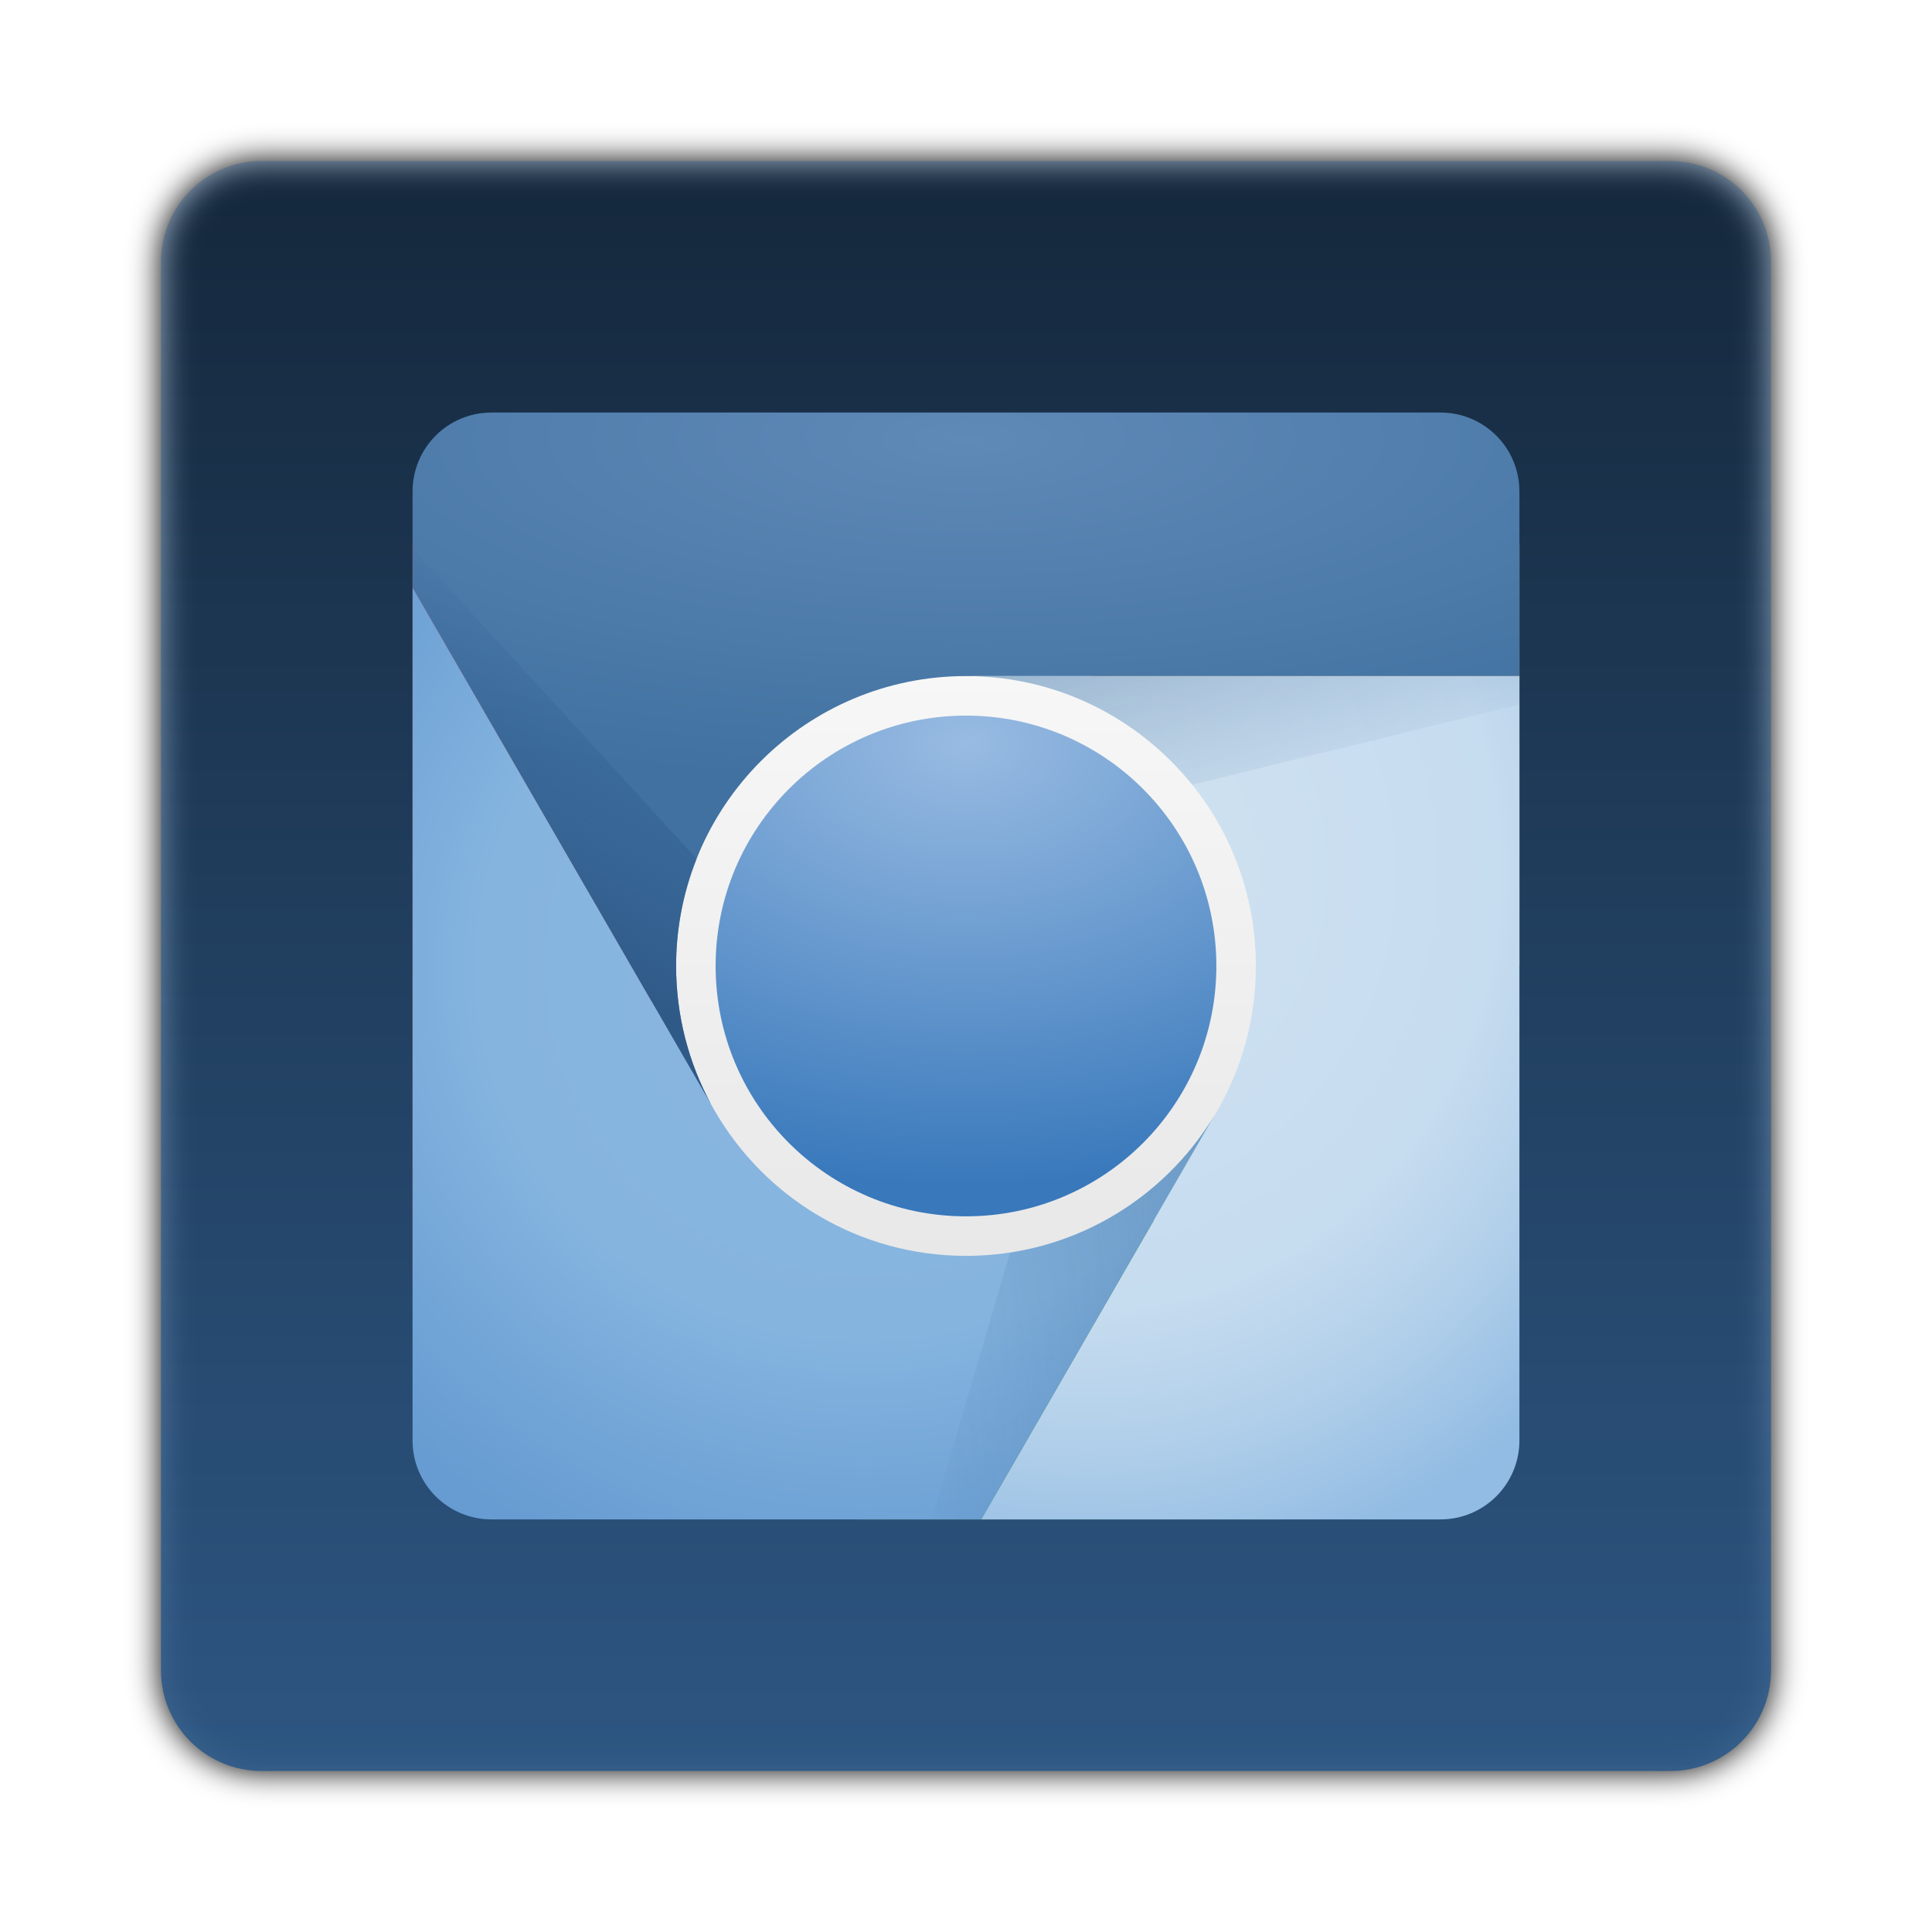
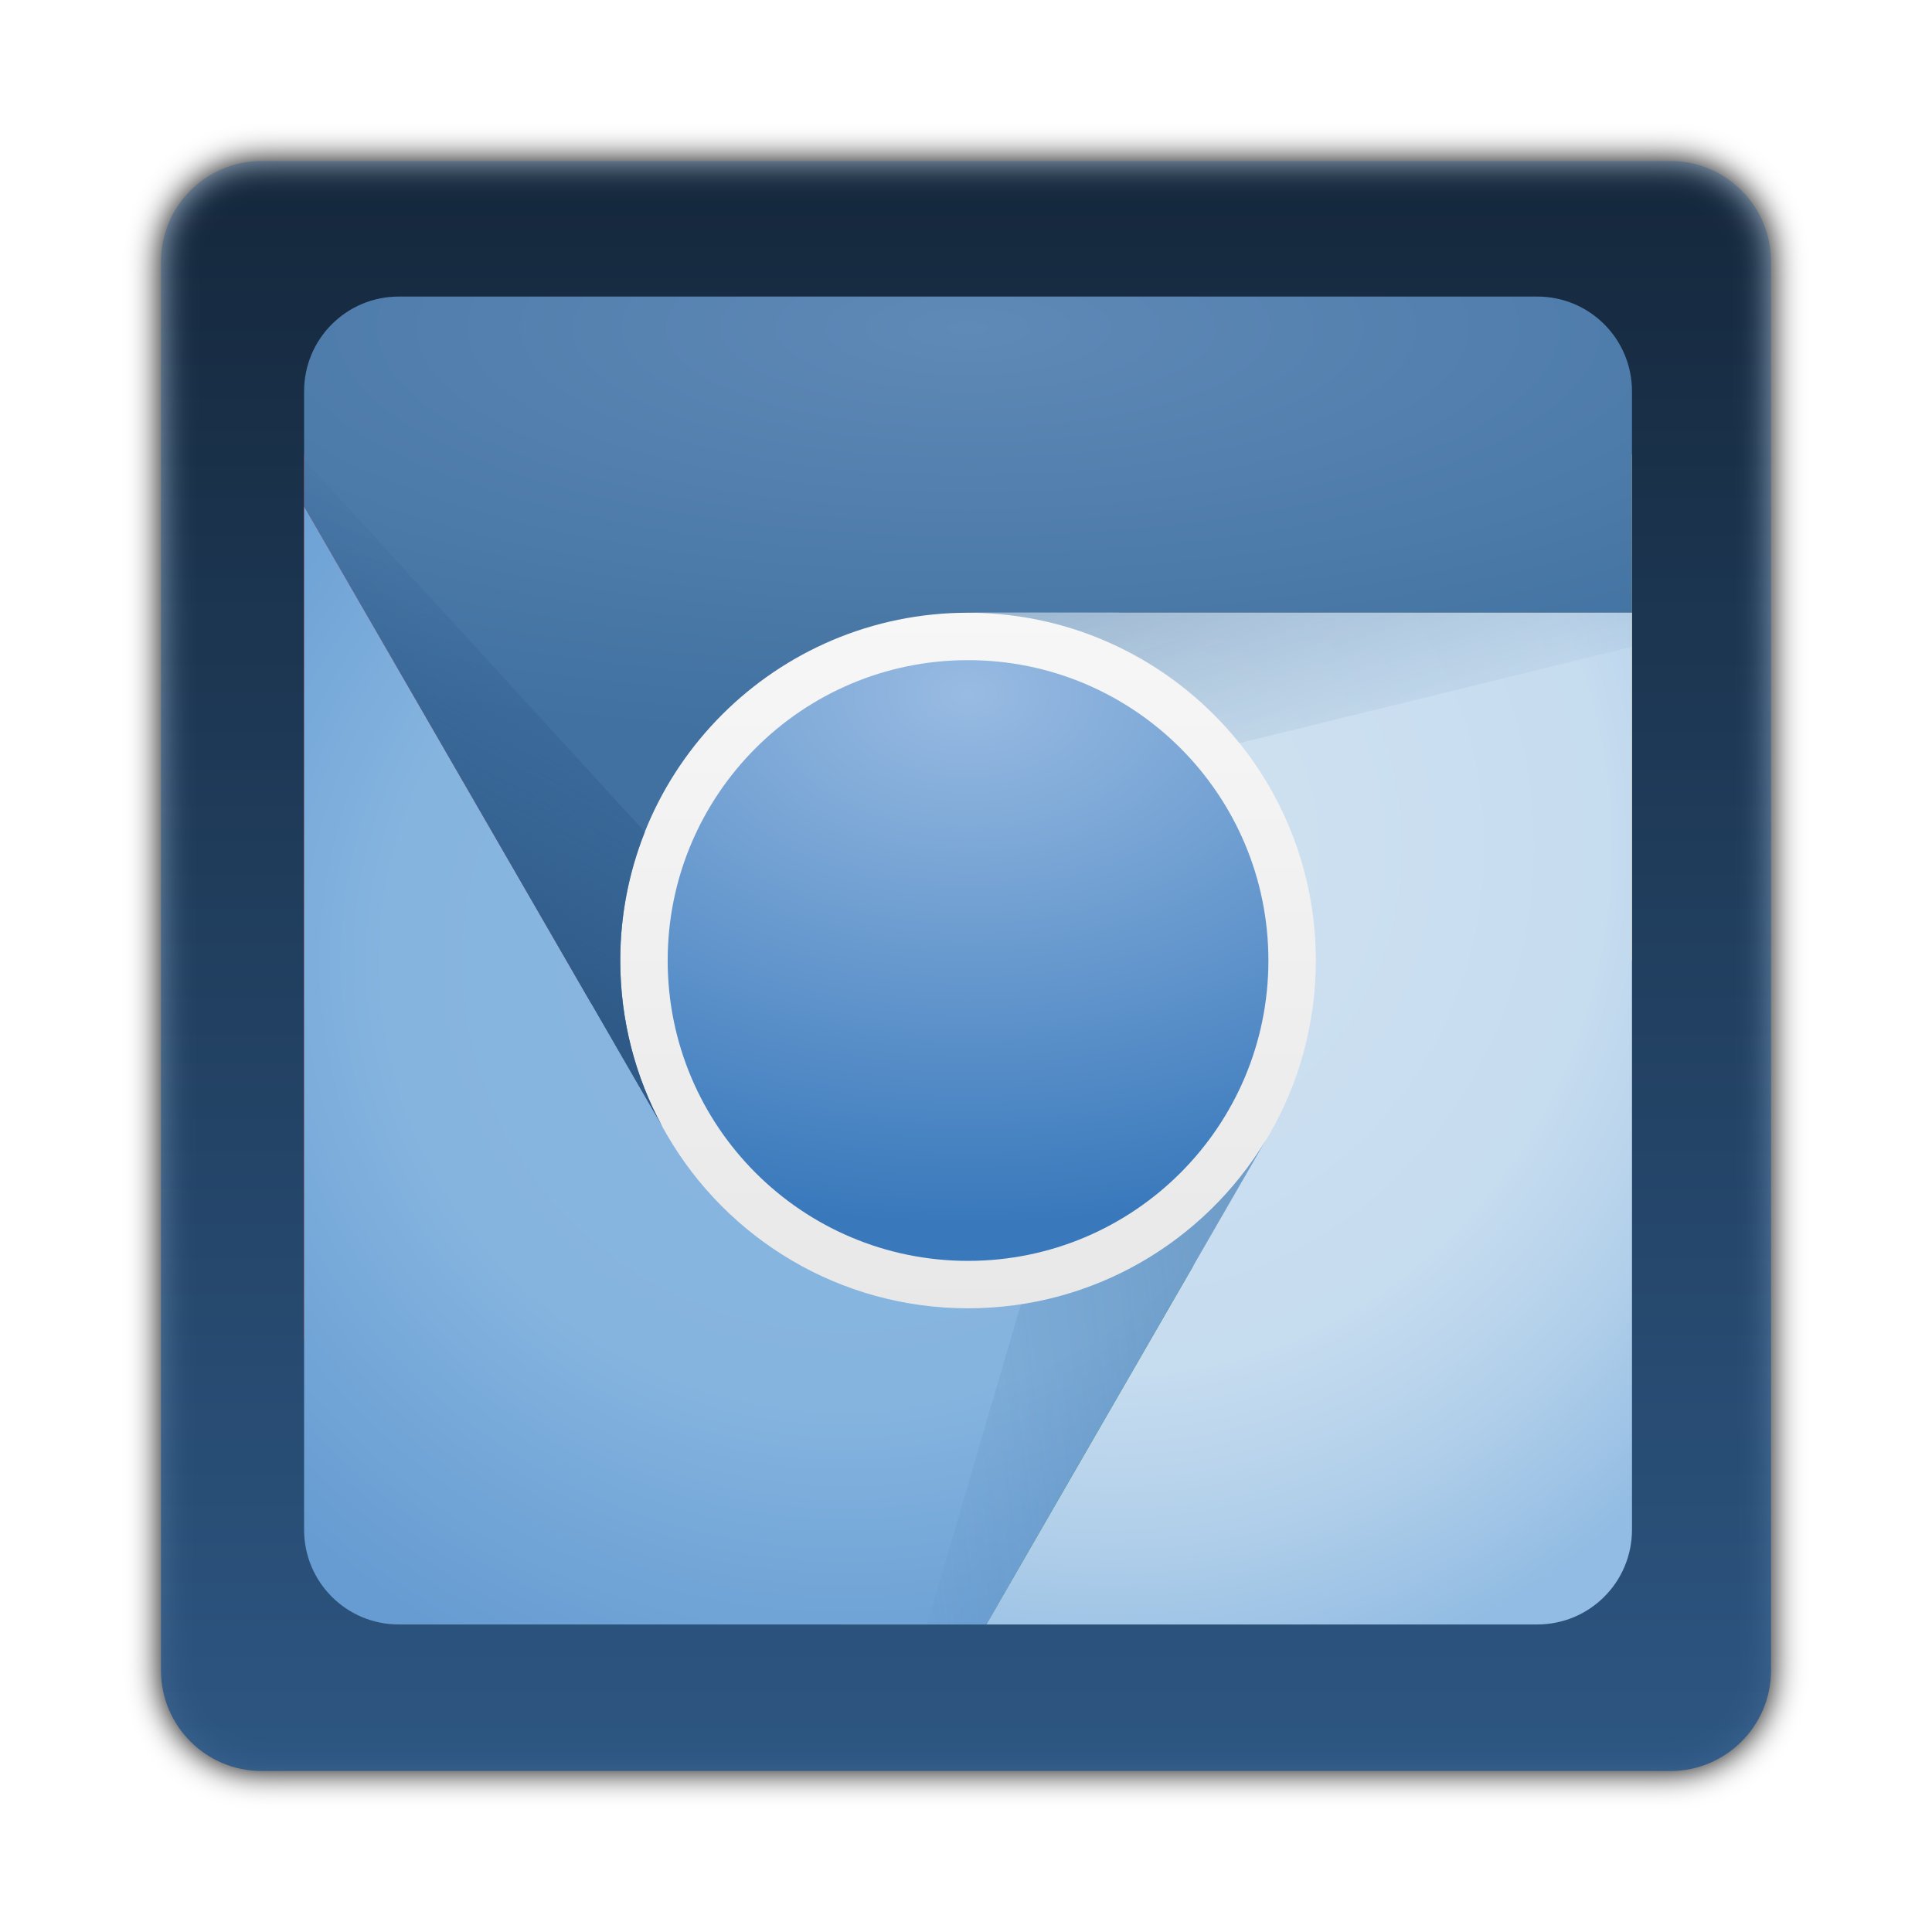
<svg xmlns="http://www.w3.org/2000/svg" xmlns:xlink="http://www.w3.org/1999/xlink" id="svg2" height="96" width="96" version="1.1">
  <defs id="defs4">
    <filter id="filter6279" color-interpolation-filters="sRGB">
      <feGaussianBlur id="feGaussianBlur6281" stdDeviation="0.8" />
    </filter>
-     <linearGradient id="linearGradient6438" x1="48" xlink:href="#linearGradient4044" gradientUnits="userSpaceOnUse" y1="1052.4" gradientTransform="translate(0 -.0000096172)" x2="48" y2="902.36" />
+     <linearGradient id="linearGradient6438" x1="48" xlink:href="#linearGradient4044" gradientUnits="userSpaceOnUse" y1="1052.4" gradientTransform="translate(0,-9.6172e-6)" x2="48" y2="902.36" />
    <linearGradient id="linearGradient4044">
      <stop id="stop4046-8" style="stop-color:#2f5a88" offset="0" />
      <stop id="stop4048-3" style="stop-color:#346396;stop-opacity:0" offset="1" />
    </linearGradient>
-     <linearGradient id="linearGradient3987" x1="48" gradientUnits="userSpaceOnUse" y1="90" gradientTransform="matrix(1.0909 0 0 1.0909 -4.3636 -4.3636)" x2="48" y2="5.988">
+     <linearGradient id="linearGradient3987" x1="48" gradientUnits="userSpaceOnUse" y1="90" gradientTransform="matrix(1.0909,0,0,1.0909,-4.3636,-4.3636)" x2="48" y2="5.988">
      <stop id="stop3702-74" style="stop-color:#e0e0e0" offset="0" />
      <stop id="stop3704-18" style="stop-color:#fff" offset="1" />
    </linearGradient>
-     <radialGradient id="radialGradient3883" gradientUnits="userSpaceOnUse" cy="-6.55" cx="48" gradientTransform="matrix(1.9048 0 0 .625 -43.429 12.094)" r="42">
+     <radialGradient id="radialGradient3883" gradientUnits="userSpaceOnUse" cy="-6.55" cx="48" gradientTransform="matrix(1.9048,0,0,0.625,-43.429,12.094)" r="42">
      <stop id="stop3879" style="stop-color:#5f89b7" offset="0" />
      <stop id="stop3881-5" style="stop-color:#4071a0" offset="1" />
    </radialGradient>
-     <radialGradient id="radialGradient3910" gradientUnits="userSpaceOnUse" cy="57.493" cx="80.272" gradientTransform="matrix(0 2.6037 -2.4521 0 198.11 -168.18)" r="21">
+     <radialGradient id="radialGradient3910" gradientUnits="userSpaceOnUse" cy="57.493" cx="80.272" gradientTransform="matrix(0,2.6037,-2.4521,0,198.11,-168.18)" r="21">
      <stop id="stop3906" style="stop-color:#d0e2f1" offset="0" />
      <stop id="stop3976" style="stop-color:#c6dcef" offset=".609" />
      <stop id="stop3970-9" style="stop-color:#b1cfea" offset=".797" />
      <stop id="stop3908" style="stop-color:#92bce3" offset="1" />
    </radialGradient>
-     <radialGradient id="radialGradient3902" gradientUnits="userSpaceOnUse" cy="55.203" cx="30.792" gradientTransform="matrix(0 1.6123 -1.6664 0 132.2 -1.574)" r="30.406">
+     <radialGradient id="radialGradient3902" gradientUnits="userSpaceOnUse" cy="55.203" cx="30.792" gradientTransform="matrix(0,1.6123,-1.6664,0,132.2,-1.574)" r="30.406">
      <stop id="stop3898" style="stop-color:#89b7e1" offset="0" />
      <stop id="stop3974" style="stop-color:#85b4df" offset=".574" />
      <stop id="stop3972" style="stop-color:#77a9d9" offset=".75" />
      <stop id="stop3900" style="stop-color:#679cd2" offset="1" />
    </radialGradient>
-     <radialGradient id="radialGradient3873" gradientUnits="userSpaceOnUse" cy="37.516" cx="45.438" gradientTransform="matrix(2.6228e-8 1.7778 -2.6667 3.9342e-8 148.04 -47)" r="16">
+     <radialGradient id="radialGradient3873" gradientUnits="userSpaceOnUse" cy="37.516" cx="45.438" gradientTransform="matrix(2.6228e-8,1.7778,-2.6667,3.9342e-8,148.04,-47)" r="16">
      <stop id="stop3869-53" style="stop-color:#98bbe2" offset="0" />
      <stop id="stop3871-8" style="stop-color:#3878bb" offset="1" />
    </radialGradient>
    <linearGradient id="linearGradient4034" x1="49.923" xlink:href="#linearGradient4044" gradientUnits="userSpaceOnUse" x2="55.387" y1="26.065" y2="42.517" />
    <linearGradient id="linearGradient4042" x1="63.781" xlink:href="#linearGradient4044" gradientUnits="userSpaceOnUse" x2="39.037" y1="63.379" y2="66.37" />
    <linearGradient id="linearGradient3196" x1="25.87" xlink:href="#linearGradient4044" gradientUnits="userSpaceOnUse" x2="36.989" y1="51.935" y2="30.996" />
+     <linearGradient xlink:href="#linearGradient4044" id="linearGradient3041" gradientUnits="userSpaceOnUse" gradientTransform="translate(0,-9.6172e-6)" x1="48" y1="1052.4" x2="48" y2="902.36" />
+     <linearGradient xlink:href="#linearGradient3987" id="linearGradient3043" gradientUnits="userSpaceOnUse" gradientTransform="matrix(1.0909,0,0,1.0909,-4.3636,-4.3636)" x1="48" y1="90" x2="48" y2="5.988" />
+     <radialGradient xlink:href="#radialGradient3883" id="radialGradient3045" gradientUnits="userSpaceOnUse" gradientTransform="matrix(1.9048,0,0,0.625,-43.429,12.094)" cx="48" cy="-6.55" r="42" />
+     <radialGradient xlink:href="#radialGradient3910" id="radialGradient3047" gradientUnits="userSpaceOnUse" gradientTransform="matrix(0,2.6037,-2.4521,0,198.11,-168.18)" cx="80.272" cy="57.493" r="21" />
+     <radialGradient xlink:href="#radialGradient3902" id="radialGradient3049" gradientUnits="userSpaceOnUse" gradientTransform="matrix(0,1.6123,-1.6664,0,132.2,-1.574)" cx="30.792" cy="55.203" r="30.406" />
+     <radialGradient xlink:href="#radialGradient3873" id="radialGradient3051" gradientUnits="userSpaceOnUse" gradientTransform="matrix(2.6228e-8,1.7778,-2.6667,3.9342e-8,148.04,-47)" cx="45.438" cy="37.516" r="16" />
+     <linearGradient xlink:href="#linearGradient4044" id="linearGradient3053" gradientUnits="userSpaceOnUse" x1="49.923" y1="26.065" x2="55.387" y2="42.517" />
+     <linearGradient xlink:href="#linearGradient4044" id="linearGradient3055" gradientUnits="userSpaceOnUse" x1="63.781" y1="63.379" x2="39.037" y2="66.37" />
+     <linearGradient xlink:href="#linearGradient4044" id="linearGradient3057" gradientUnits="userSpaceOnUse" x1="25.87" y1="51.935" x2="36.989" y2="30.996" />
+     <linearGradient xlink:href="#linearGradient4044" id="linearGradient3072" gradientUnits="userSpaceOnUse" gradientTransform="translate(2.861e-8,-956.36)" x1="48" y1="1052.4" x2="48" y2="902.36" />
+     <linearGradient xlink:href="#linearGradient3987" id="linearGradient3089" gradientUnits="userSpaceOnUse" gradientTransform="matrix(1.0909,0,0,1.0909,-4.3636,-4.3636)" x1="48" y1="90" x2="48" y2="5.988" />
+     <radialGradient xlink:href="#radialGradient3883" id="radialGradient3091" gradientUnits="userSpaceOnUse" gradientTransform="matrix(1.9048,0,0,0.625,-43.429,12.094)" cx="48" cy="-6.55" r="42" />
+     <radialGradient xlink:href="#radialGradient3910" id="radialGradient3093" gradientUnits="userSpaceOnUse" gradientTransform="matrix(0,2.6037,-2.4521,0,198.11,-168.18)" cx="80.272" cy="57.493" r="21" />
+     <radialGradient xlink:href="#radialGradient3902" id="radialGradient3095" gradientUnits="userSpaceOnUse" gradientTransform="matrix(0,1.6123,-1.6664,0,132.2,-1.574)" cx="30.792" cy="55.203" r="30.406" />
+     <radialGradient xlink:href="#radialGradient3873" id="radialGradient3097" gradientUnits="userSpaceOnUse" gradientTransform="matrix(2.6228e-8,1.7778,-2.6667,3.9342e-8,148.04,-47)" cx="45.438" cy="37.516" r="16" />
+     <linearGradient xlink:href="#linearGradient4044" id="linearGradient3099" gradientUnits="userSpaceOnUse" x1="49.923" y1="26.065" x2="55.387" y2="42.517" />
+     <linearGradient xlink:href="#linearGradient4044" id="linearGradient3101" gradientUnits="userSpaceOnUse" x1="63.781" y1="63.379" x2="39.037" y2="66.37" />
+     <linearGradient xlink:href="#linearGradient4044" id="linearGradient3103" gradientUnits="userSpaceOnUse" x1="25.87" y1="51.935" x2="36.989" y2="30.996" />
  </defs>
-   <g id="layer1" transform="translate(0 -956.36)">
-     <g id="g7183" transform="translate(2.861e-8 -.0000095886)">
-       <rect id="rect9283" style="filter:url(#filter6279)" rx="5" ry="5" height="80" width="80" y="964.36" x="8" />
-       <rect id="rect9285" style="fill:url(#linearGradient6438)" rx="5" ry="5" height="80" width="80" y="964.36" x="8" />
-       <g id="g3119" transform="matrix(.65476 0 0 .65476 16.571 972.93)">
-         <path id="path4012" style="fill:#dca325" d="m46 16c-3.324 0-6 2.676-6 6v5.5c2.48-0.969 5.177-1.5 8-1.5 12.15 0 22 9.85 22 22h20v-32h-44z" />
-         <path id="path3999" style="fill:#3b9342" d="m69.938 49.5c-0.23 3.447-1.239 6.67-2.875 9.5-0.08 0.139-0.167 0.269-0.25 0.406-3.859 6.351-10.839 10.594-18.813 10.594-2.828 0-5.516-0.529-8-1.5v21.5h32v-36c0-1.806-0.808-3.402-2.062-4.5z" />
-         <path id="path3989" style="fill:#df2227" d="m6 16v56h28c2.503 0 4.629-1.518 5.531-3.688-4.464-1.864-8.194-5.16-10.593-9.312-0.097-0.167-0.189-0.33-0.282-0.5-1.693-3.117-2.656-6.703-2.656-10.5 0-9.327 5.806-17.299 14-20.5v-5.5c0-3.324-2.676-6-6-6h-28z" />
-         <path id="rect3982" style="fill:url(#linearGradient3987)" d="m48 24c-13.255 0-24 10.745-24 24s10.745 24 24 24 24-10.745 24-24-10.745-24-24-24z" />
-         <path id="path3824" style="fill:url(#radialGradient3883)" d="m12 6c-3.324 0-6 2.676-6 6v7.281l22.656 39.219c-1.693-3.117-2.656-6.703-2.656-10.5 0-12.15 9.85-22 22-22h42v-14c0-3.324-2.676-6-6-6h-72z" />
-         <path id="path3847" style="fill:url(#radialGradient3910)" d="m48 26c12.15 0 22 9.85 22 22 0 4.004-1.068 7.766-2.938 11-0.08 0.139-0.167 0.269-0.25 0.406l-17.656 30.594h34.844c3.324 0 6-2.676 6-6v-58h-42z" />
-         <path id="path3849" style="fill:url(#radialGradient3902)" d="m6 19.281v64.719c0 3.324 2.676 6 6 6h37.156l17.656-30.594c-3.858 6.351-10.838 10.594-18.812 10.594-8.146 0-15.26-4.42-19.062-11-0.097-0.167-0.189-0.33-0.282-0.5l-22.656-39.219z" />
-         <path id="path3822" style="color:#000000;fill:url(#radialGradient3873)" transform="matrix(1.1875,0,0,1.1875,-9,-9)" d="m64 48a16 16 0 1 1 -32 0 16 16 0 1 1 32 0z" />
-         <path id="path3929" style="opacity:.3;fill:url(#linearGradient4034)" d="m48 26c6.946 0 13.124 3.223 17.156 8.25l24.844-6.094v-2.156h-42z" />
-         <path id="path3933" style="opacity:.25;fill:url(#linearGradient4042)" d="m66.812 59.406c-3.308 5.445-8.912 9.344-15.468 10.344l-5.938 20.25h3.75l17.656-30.594z" />
-         <path id="path3935" style="fill:url(#linearGradient3196)" d="m6 16.312v2.969l22.656 39.219c-1.693-3.117-2.656-6.703-2.656-10.5 0-2.872 0.561-5.609 1.562-8.125l-21.562-23.563z" />
-       </g>
+   <rect id="rect9283" style="filter:url(#filter6279)" rx="5" ry="5" height="80" width="80" y="8" x="8" />
+   <rect id="rect9285" style="fill:url(#linearGradient3072)" rx="5" ry="5" height="80" width="80" y="8" x="8" />
+   <g id="g3075" transform="matrix(1.199691,0,0,1.199691,-9.483413,-9.856059)">
+     <g transform="matrix(0.65476,0,0,0.65476,16.571,16.56999)" id="g3119">
+       <path d="m 46,16 c -3.324,0 -6,2.676 -6,6 v 5.5 c 2.48,-0.969 5.177,-1.5 8,-1.5 12.15,0 22,9.85 22,22 H 90 V 16 H 46 z" style="fill:#dca325" id="path4012" />
+       <path d="m 69.938,49.5 c -0.23,3.447 -1.239,6.67 -2.875,9.5 -0.08,0.139 -0.167,0.269 -0.25,0.406 -3.859,6.351 -10.839,10.594 -18.813,10.594 -2.828,0 -5.516,-0.529 -8,-1.5 v 21.5 h 32 v -36 c 0,-1.806 -0.808,-3.402 -2.062,-4.5 z" style="fill:#3b9342" id="path3999" />
+       <path d="m 6,16 v 56 h 28 c 2.503,0 4.629,-1.518 5.531,-3.688 -4.464,-1.864 -8.194,-5.16 -10.593,-9.312 -0.097,-0.167 -0.189,-0.33 -0.282,-0.5 -1.693,-3.117 -2.656,-6.703 -2.656,-10.5 0,-9.327 5.806,-17.299 14,-20.5 v -5.5 c 0,-3.324 -2.676,-6 -6,-6 h -28 z" style="fill:#df2227" id="path3989" />
+       <path d="M 48,24 C 34.745,24 24,34.745 24,48 24,61.255 34.745,72 48,72 61.255,72 72,61.255 72,48 72,34.745 61.255,24 48,24 z" style="fill:url(#linearGradient3089)" id="rect3982" />
+       <path d="M 12,6 C 8.676,6 6,8.676 6,12 v 7.281 L 28.656,58.5 C 26.963,55.383 26,51.797 26,48 26,35.85 35.85,26 48,26 H 90 V 12 C 90,8.676 87.324,6 84,6 H 12 z" style="fill:url(#radialGradient3091)" id="path3824" />
+       <path d="m 48,26 c 12.15,0 22,9.85 22,22 0,4.004 -1.068,7.766 -2.938,11 -0.08,0.139 -0.167,0.269 -0.25,0.406 l -17.656,30.594 h 34.844 c 3.324,0 6,-2.676 6,-6 v -58 h -42 z" style="fill:url(#radialGradient3093)" id="path3847" />
+       <path d="M 6,19.281 V 84 c 0,3.324 2.676,6 6,6 H 49.156 L 66.812,59.406 C 62.954,65.757 55.974,70 48,70 39.854,70 32.74,65.58 28.938,59 28.841,58.833 28.749,58.67 28.656,58.5 L 6,19.281 z" style="fill:url(#radialGradient3095)" id="path3849" />
+       <path d="m 64,48 a 16,16 0 1 1 -32,0 16,16 0 1 1 32,0 z" transform="matrix(1.1875,0,0,1.1875,-9,-9)" style="color:#000000;fill:url(#radialGradient3097)" id="path3822" />
+       <path d="m 48,26 c 6.946,0 13.124,3.223 17.156,8.25 L 90,28.156 V 26 H 48 z" style="opacity:0.3;fill:url(#linearGradient3099)" id="path3929" />
+       <path d="M 66.812,59.406 C 63.504,64.851 57.9,68.75 51.344,69.75 L 45.407,90 h 3.75 l 17.656,-30.594 z" style="opacity:0.25;fill:url(#linearGradient3101)" id="path3933" />
+       <path d="m 6,16.312 v 2.969 L 28.656,58.5 C 26.963,55.383 26,51.797 26,48 c 0,-2.872 0.561,-5.609 1.562,-8.125 L 6,16.312 z" style="fill:url(#linearGradient3103)" id="path3935" />
    </g>
  </g>
</svg>
